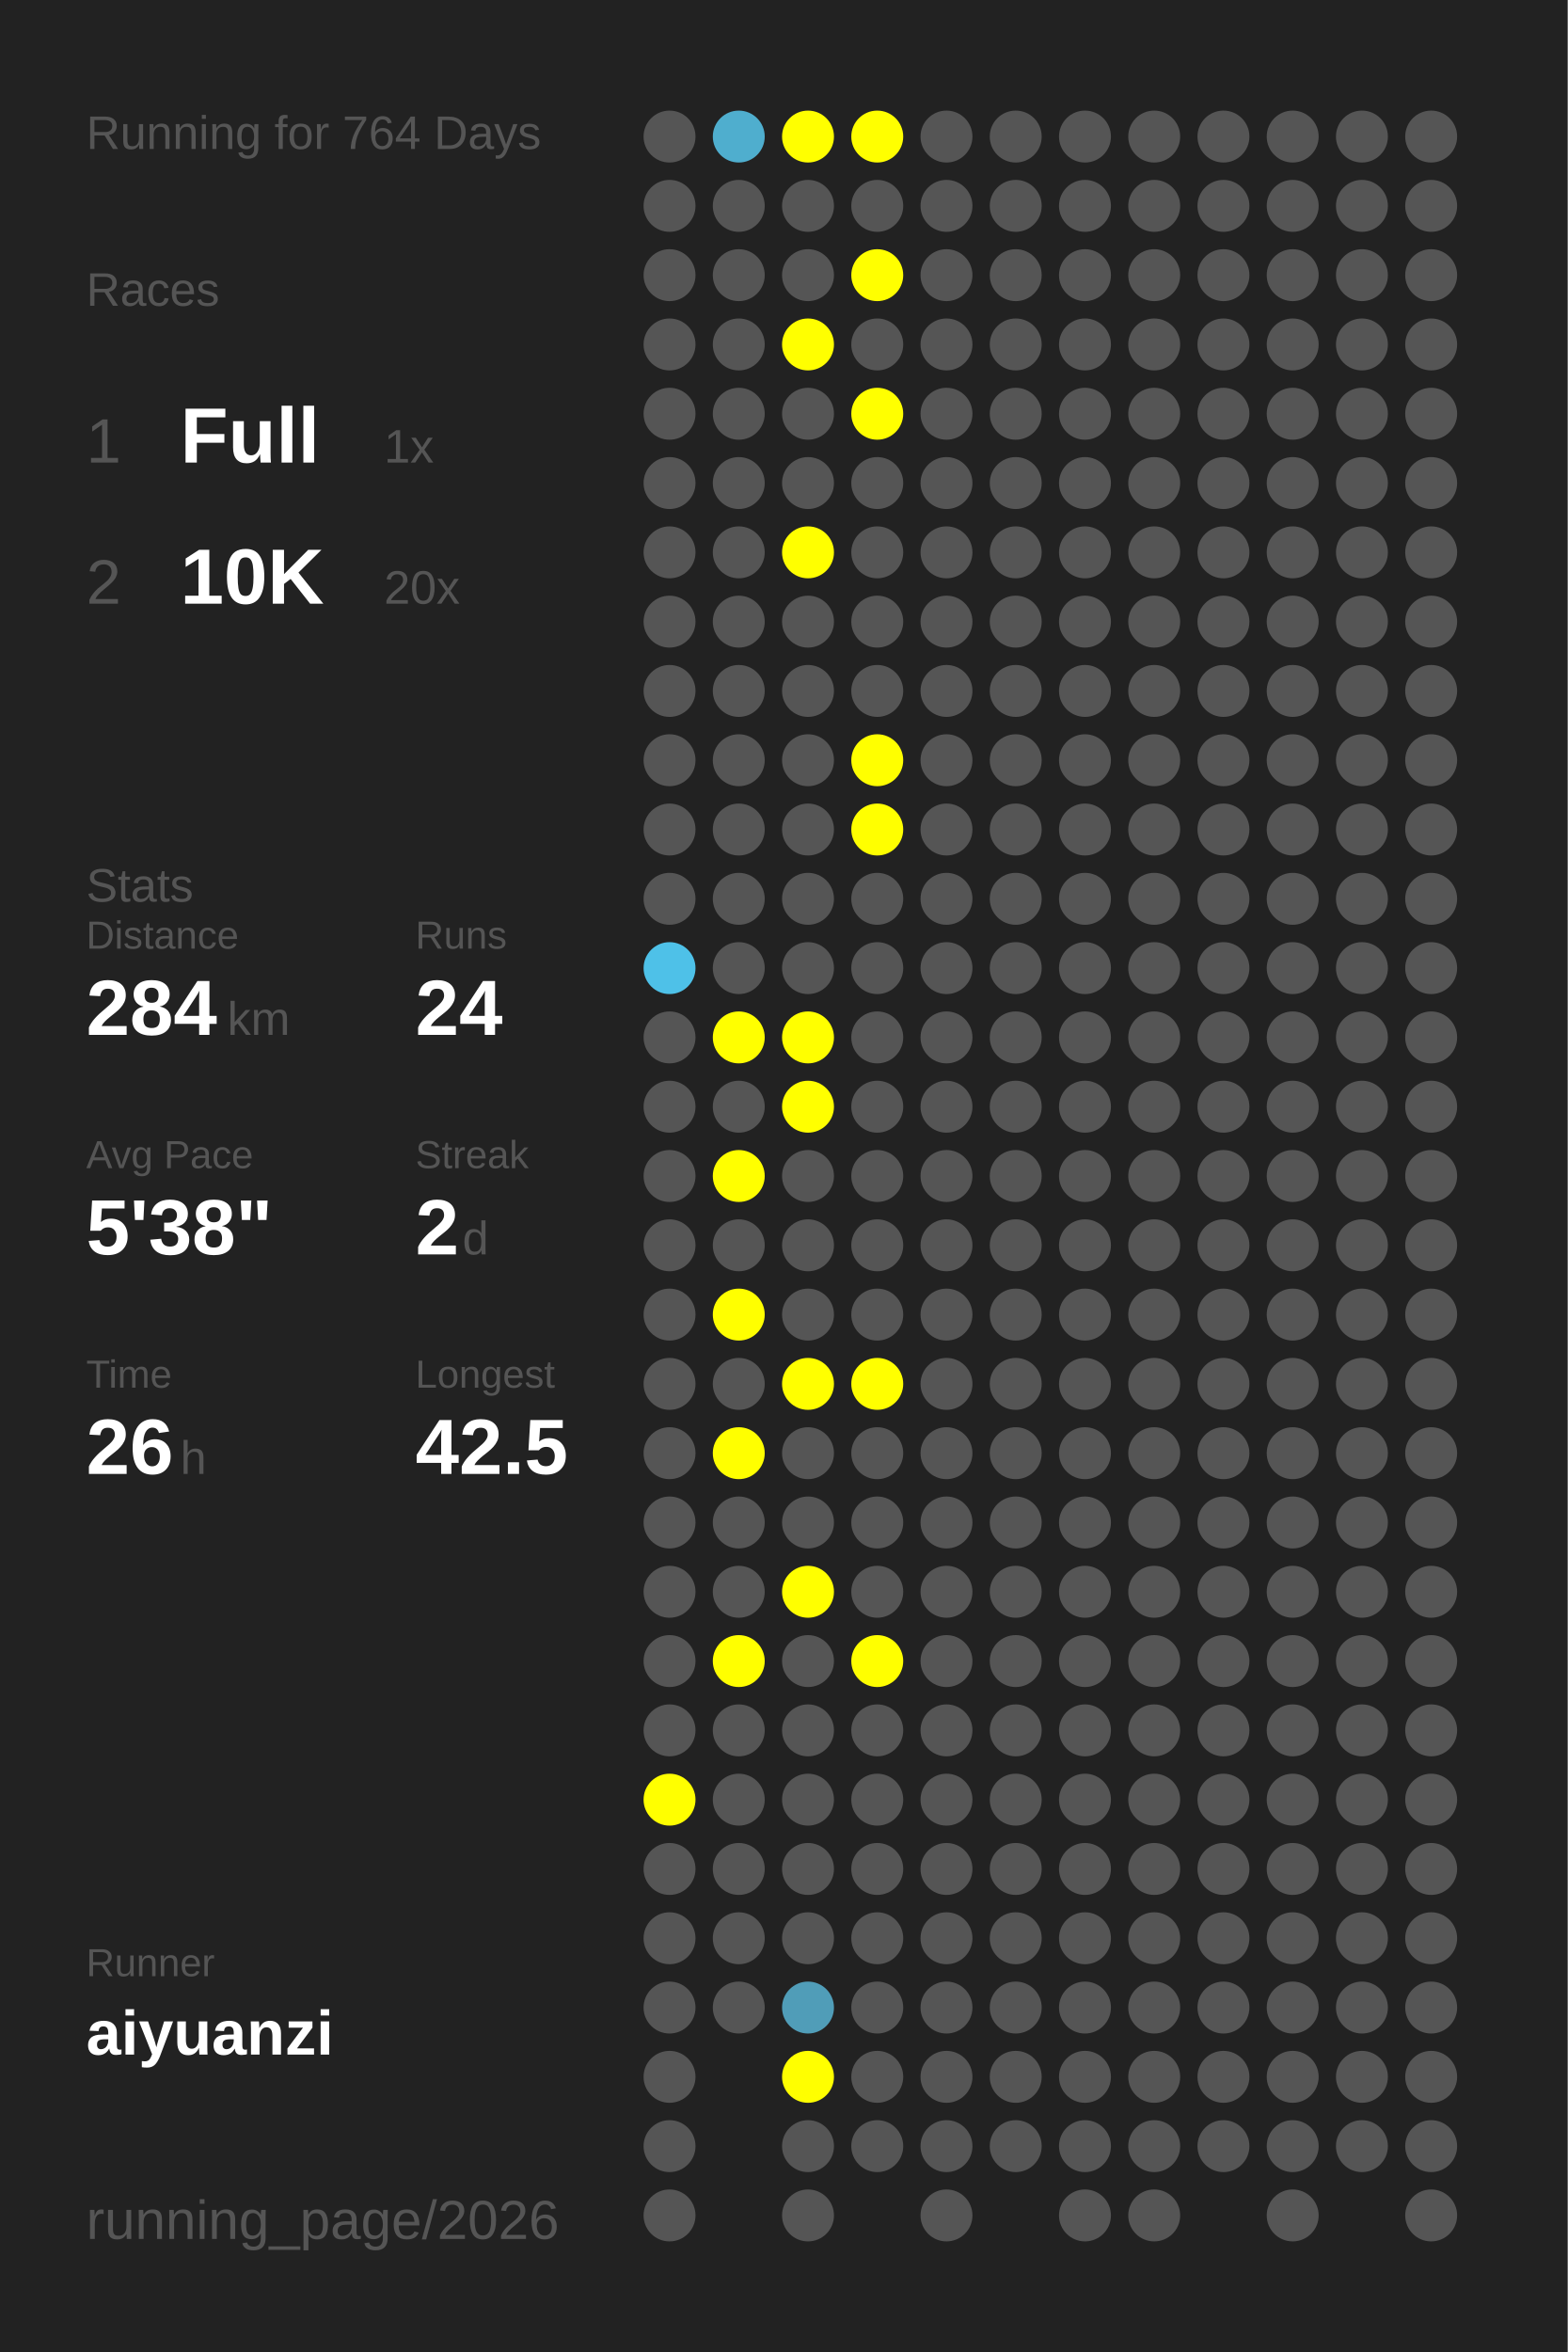
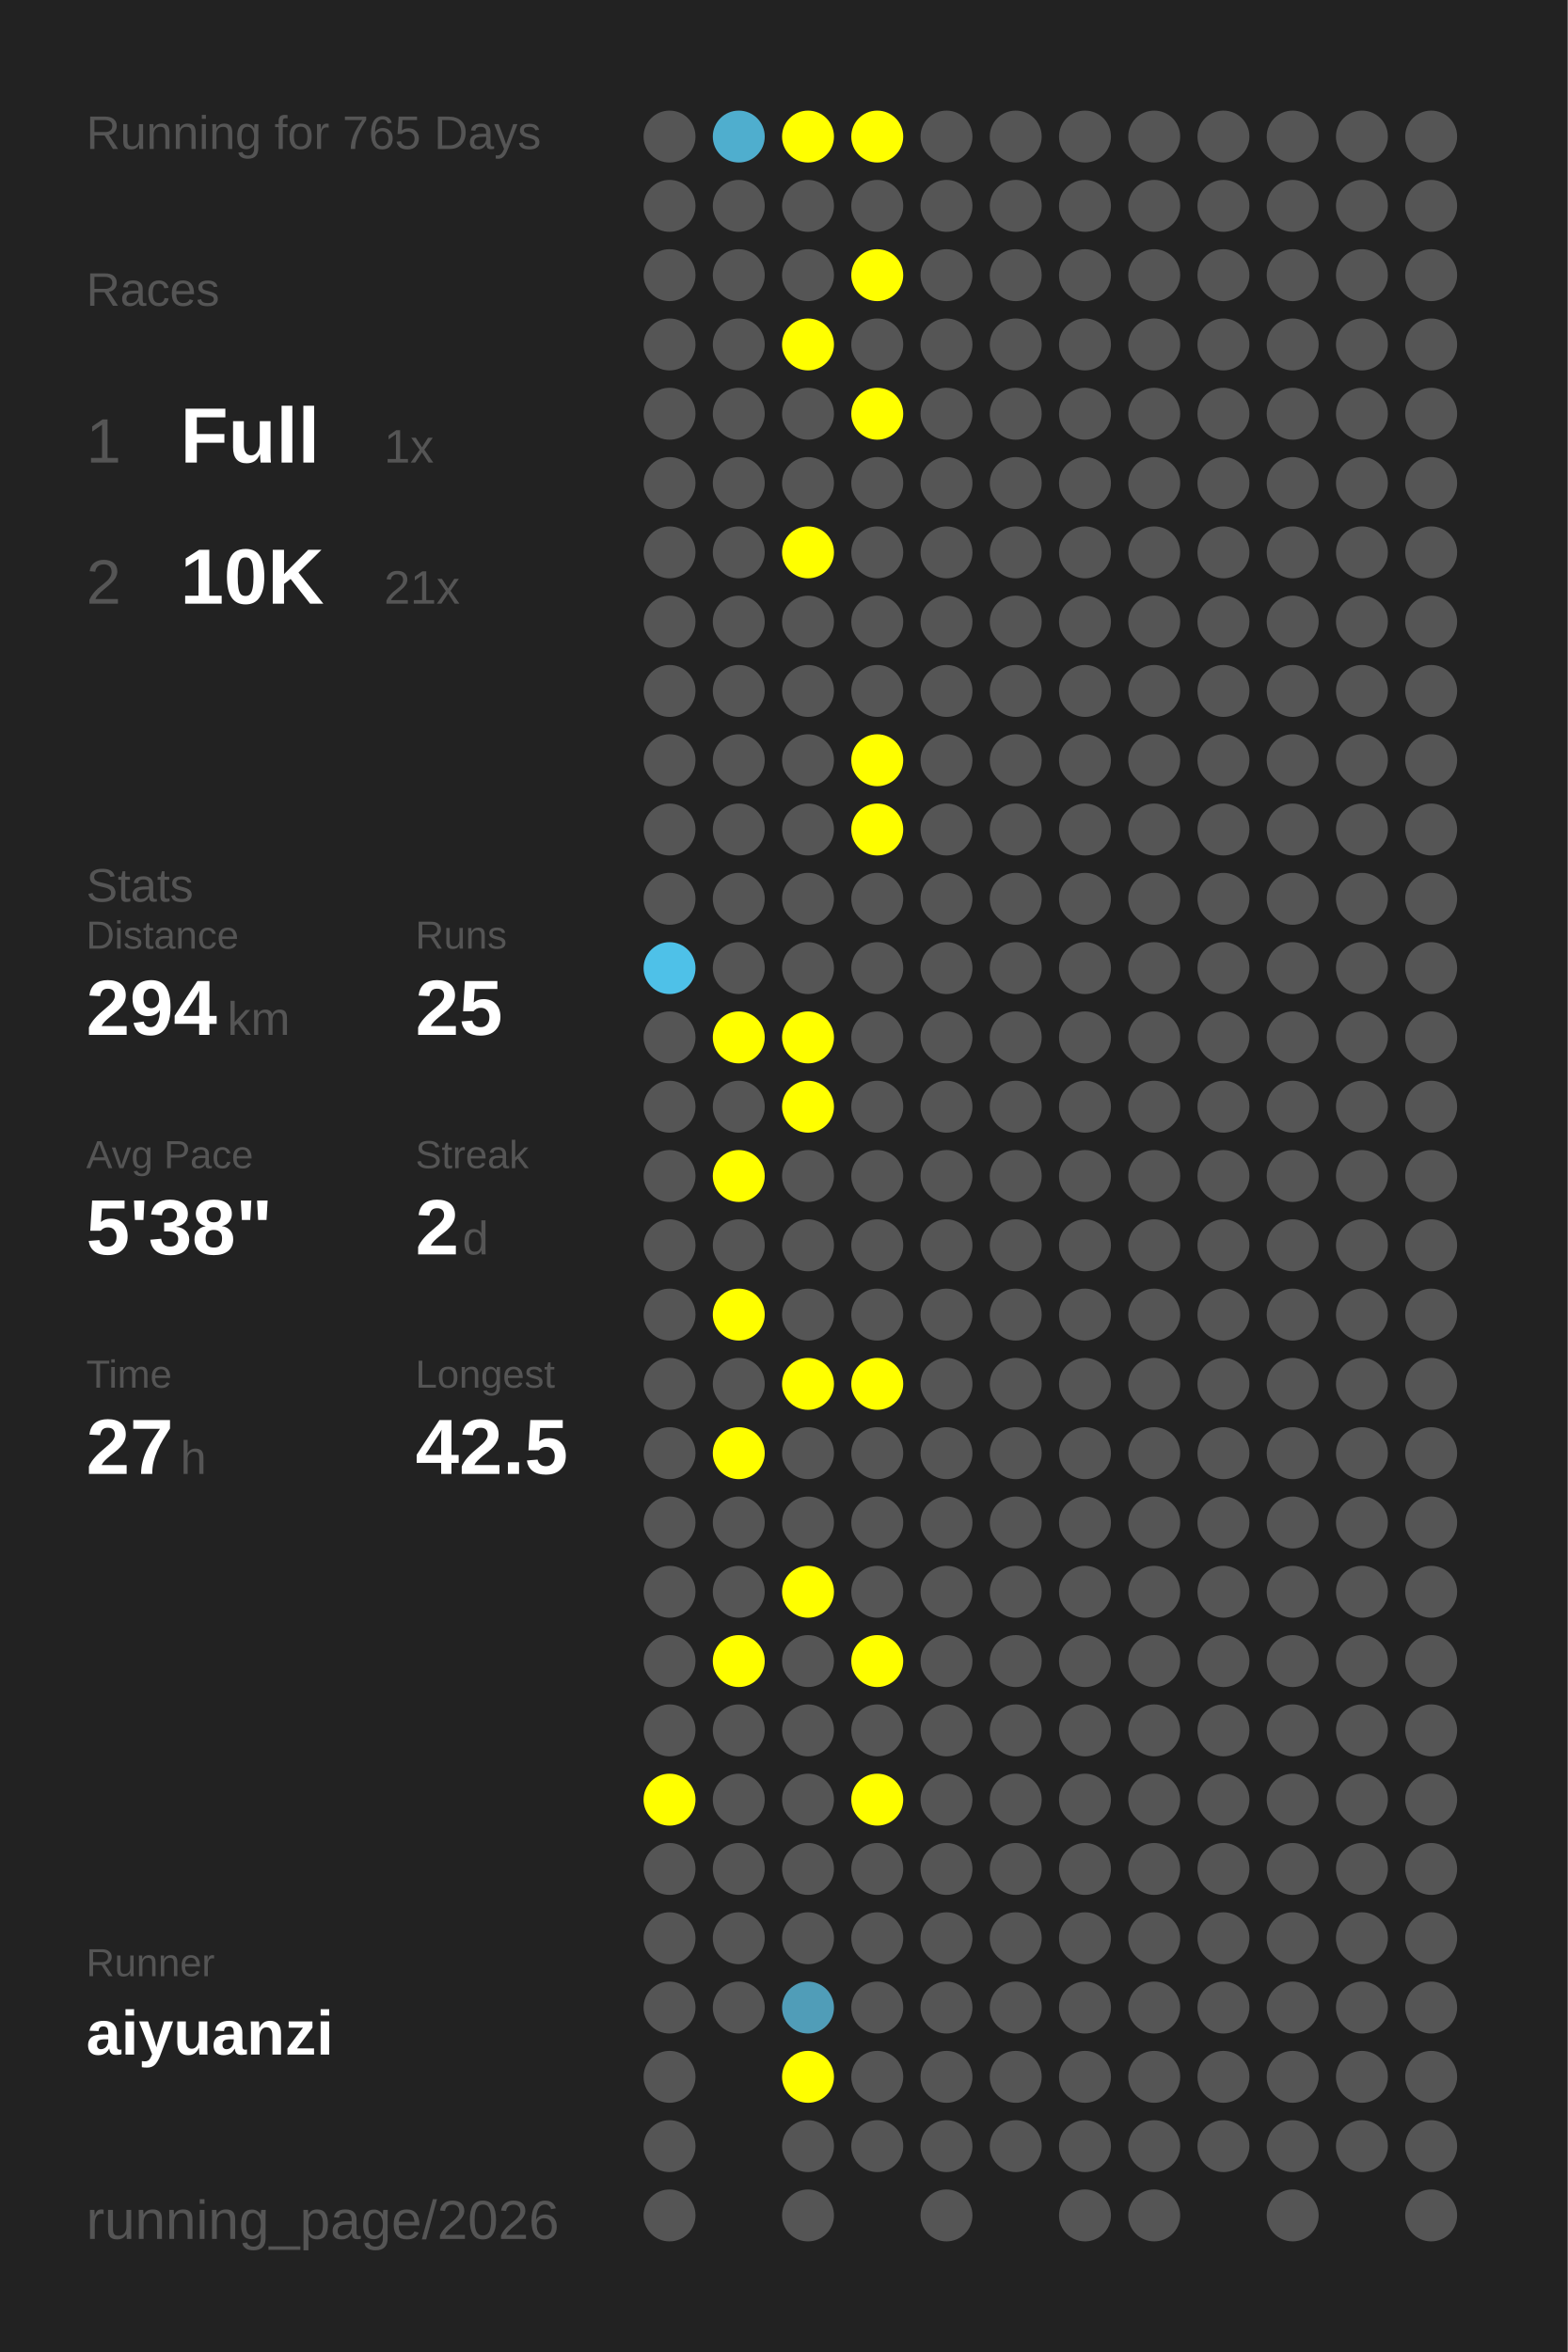
<svg xmlns="http://www.w3.org/2000/svg" baseProfile="full" height="300mm" version="1.1" viewBox="0,0,200,300" width="200mm">
  <defs />
  <rect fill="#222222" height="300" width="200" x="0" y="0" />
-   <text fill="#555555" style="font-size:6px; font-family:Arial;" x="11" y="19">Running for 764 Days</text>
+   <text fill="#555555" style="font-size:6px; font-family:Arial;" x="11" y="19">Running for 765 Days</text>
  <text fill="#555555" style="font-size:6px; font-family:Arial;" x="11" y="39">Races</text>
  <text fill="#555555" style="font-size:8px; font-family:Arial;" x="11" y="59">1</text>
  <text fill="#FFFFFF" style="font-size:10px; font-family:Arial; font-weight:bold;" x="23" y="59">Full</text>
  <text fill="#555555" style="font-size:6px; font-family:Arial;" x="49" y="59">1x</text>
  <text fill="#555555" style="font-size:8px; font-family:Arial;" x="11" y="77">2</text>
  <text fill="#FFFFFF" style="font-size:10px; font-family:Arial; font-weight:bold;" x="23" y="77">10K</text>
-   <text fill="#555555" style="font-size:6px; font-family:Arial;" x="49" y="77">20x</text>
+   <text fill="#555555" style="font-size:6px; font-family:Arial;" x="49" y="77">21x</text>
  <text fill="#555555" style="font-size:6px; font-family:Arial;" x="11" y="115">Stats</text>
  <text fill="#555555" style="font-size:5px; font-family:Arial;" x="11" y="121">Distance</text>
-   <text fill="#FFFFFF" style="font-size:10px; font-family:Arial; font-weight:bold;" x="11" y="132">284</text>
+   <text fill="#FFFFFF" style="font-size:10px; font-family:Arial; font-weight:bold;" x="11" y="132">294</text>
  <text fill="#555555" style="font-size:6px; font-family:Arial;" x="29" y="132">km</text>
  <text fill="#555555" style="font-size:5px; font-family:Arial;" x="53" y="121">Runs</text>
-   <text fill="#FFFFFF" style="font-size:10px; font-family:Arial; font-weight:bold;" x="53" y="132">24</text>
+   <text fill="#FFFFFF" style="font-size:10px; font-family:Arial; font-weight:bold;" x="53" y="132">25</text>
  <text fill="#555555" style="font-size:5px; font-family:Arial;" x="11" y="149">Avg Pace</text>
  <text fill="#FFFFFF" style="font-size:10px; font-family:Arial; font-weight:bold;" x="11" y="160">5'38"</text>
  <text fill="#555555" style="font-size:5px; font-family:Arial;" x="53" y="149">Streak</text>
  <text fill="#FFFFFF" style="font-size:10px; font-family:Arial; font-weight:bold;" x="53" y="160">2</text>
  <text fill="#555555" style="font-size:6px; font-family:Arial;" x="59" y="160">d</text>
  <text fill="#555555" style="font-size:5px; font-family:Arial;" x="11" y="177">Time</text>
-   <text fill="#FFFFFF" style="font-size:10px; font-family:Arial; font-weight:bold;" x="11" y="188">26</text>
+   <text fill="#FFFFFF" style="font-size:10px; font-family:Arial; font-weight:bold;" x="11" y="188">27</text>
  <text fill="#555555" style="font-size:6px; font-family:Arial;" x="23" y="188">h</text>
  <text fill="#555555" style="font-size:5px; font-family:Arial;" x="53" y="177">Longest</text>
  <text fill="#FFFFFF" style="font-size:10px; font-family:Arial; font-weight:bold;" x="53" y="188">42.5</text>
  <text fill="#555555" style="font-size:5px; font-family:Arial;" x="11" y="252.065">Runner</text>
  <text fill="#FFFFFF" style="font-size:8px; font-family:Arial; font-weight:bold;" x="11" y="262.065">aiyuanzi</text>
  <text fill="#555555" style="font-size:7px; font-family:Arial;" x="11" y="285.581">running_page/2026</text>
  <circle cx="85.417" cy="17.419" fill="#555555" r="3.312" />
  <circle cx="85.417" cy="26.258" fill="#555555" r="3.312" />
  <circle cx="85.417" cy="35.097" fill="#555555" r="3.312" />
  <circle cx="85.417" cy="43.935" fill="#555555" r="3.312" />
  <circle cx="85.417" cy="52.774" fill="#555555" r="3.312" />
  <circle cx="85.417" cy="61.613" fill="#555555" r="3.312" />
  <circle cx="85.417" cy="70.452" fill="#555555" r="3.312" />
  <circle cx="85.417" cy="79.29" fill="#555555" r="3.312" />
  <circle cx="85.417" cy="88.129" fill="#555555" r="3.312" />
  <circle cx="85.417" cy="96.968" fill="#555555" r="3.312" />
  <circle cx="85.417" cy="105.806" fill="#555555" r="3.312" />
  <circle cx="85.417" cy="114.645" fill="#555555" r="3.312" />
  <circle cx="85.417" cy="123.484" fill="#4ec1e8" r="3.312" />
  <circle cx="85.417" cy="132.323" fill="#555555" r="3.312" />
  <circle cx="85.417" cy="141.161" fill="#555555" r="3.312" />
  <circle cx="85.417" cy="150" fill="#555555" r="3.312" />
  <circle cx="85.417" cy="158.839" fill="#555555" r="3.312" />
  <circle cx="85.417" cy="167.677" fill="#555555" r="3.312" />
  <circle cx="85.417" cy="176.516" fill="#555555" r="3.312" />
  <circle cx="85.417" cy="185.355" fill="#555555" r="3.312" />
  <circle cx="85.417" cy="194.194" fill="#555555" r="3.312" />
  <circle cx="85.417" cy="203.032" fill="#555555" r="3.312" />
  <circle cx="85.417" cy="211.871" fill="#555555" r="3.312" />
  <circle cx="85.417" cy="220.71" fill="#555555" r="3.312" />
  <circle cx="85.417" cy="229.548" fill="#FFFF00" r="3.312" />
  <circle cx="85.417" cy="238.387" fill="#555555" r="3.312" />
  <circle cx="85.417" cy="247.226" fill="#555555" r="3.312" />
  <circle cx="85.417" cy="256.065" fill="#555555" r="3.312" />
  <circle cx="85.417" cy="264.903" fill="#555555" r="3.312" />
  <circle cx="85.417" cy="273.742" fill="#555555" r="3.312" />
  <circle cx="85.417" cy="282.581" fill="#555555" r="3.312" />
  <circle cx="94.25" cy="17.419" fill="#4faece" r="3.312" />
  <circle cx="94.25" cy="26.258" fill="#555555" r="3.312" />
  <circle cx="94.25" cy="35.097" fill="#555555" r="3.312" />
  <circle cx="94.25" cy="43.935" fill="#555555" r="3.312" />
  <circle cx="94.25" cy="52.774" fill="#555555" r="3.312" />
  <circle cx="94.25" cy="61.613" fill="#555555" r="3.312" />
  <circle cx="94.25" cy="70.452" fill="#555555" r="3.312" />
  <circle cx="94.25" cy="79.29" fill="#555555" r="3.312" />
  <circle cx="94.25" cy="88.129" fill="#555555" r="3.312" />
  <circle cx="94.25" cy="96.968" fill="#555555" r="3.312" />
  <circle cx="94.25" cy="105.806" fill="#555555" r="3.312" />
  <circle cx="94.25" cy="114.645" fill="#555555" r="3.312" />
  <circle cx="94.25" cy="123.484" fill="#555555" r="3.312" />
  <circle cx="94.25" cy="132.323" fill="#FFFF00" r="3.312" />
  <circle cx="94.25" cy="141.161" fill="#555555" r="3.312" />
  <circle cx="94.25" cy="150" fill="#FFFF00" r="3.312" />
  <circle cx="94.25" cy="158.839" fill="#555555" r="3.312" />
  <circle cx="94.25" cy="167.677" fill="#FFFF00" r="3.312" />
  <circle cx="94.25" cy="176.516" fill="#555555" r="3.312" />
  <circle cx="94.25" cy="185.355" fill="#FFFF00" r="3.312" />
  <circle cx="94.25" cy="194.194" fill="#555555" r="3.312" />
  <circle cx="94.25" cy="203.032" fill="#555555" r="3.312" />
  <circle cx="94.25" cy="211.871" fill="#FFFF00" r="3.312" />
  <circle cx="94.25" cy="220.71" fill="#555555" r="3.312" />
  <circle cx="94.25" cy="229.548" fill="#555555" r="3.312" />
  <circle cx="94.25" cy="238.387" fill="#555555" r="3.312" />
  <circle cx="94.25" cy="247.226" fill="#555555" r="3.312" />
  <circle cx="94.25" cy="256.065" fill="#555555" r="3.312" />
  <circle cx="103.083" cy="17.419" fill="#FFFF00" r="3.312" />
  <circle cx="103.083" cy="26.258" fill="#555555" r="3.312" />
  <circle cx="103.083" cy="35.097" fill="#555555" r="3.312" />
  <circle cx="103.083" cy="43.935" fill="#FFFF00" r="3.312" />
  <circle cx="103.083" cy="52.774" fill="#555555" r="3.312" />
  <circle cx="103.083" cy="61.613" fill="#555555" r="3.312" />
  <circle cx="103.083" cy="70.452" fill="#FFFF00" r="3.312" />
  <circle cx="103.083" cy="79.29" fill="#555555" r="3.312" />
  <circle cx="103.083" cy="88.129" fill="#555555" r="3.312" />
  <circle cx="103.083" cy="96.968" fill="#555555" r="3.312" />
  <circle cx="103.083" cy="105.806" fill="#555555" r="3.312" />
  <circle cx="103.083" cy="114.645" fill="#555555" r="3.312" />
  <circle cx="103.083" cy="123.484" fill="#555555" r="3.312" />
  <circle cx="103.083" cy="132.323" fill="#FFFF00" r="3.312" />
  <circle cx="103.083" cy="141.161" fill="#FFFF00" r="3.312" />
  <circle cx="103.083" cy="150" fill="#555555" r="3.312" />
  <circle cx="103.083" cy="158.839" fill="#555555" r="3.312" />
  <circle cx="103.083" cy="167.677" fill="#555555" r="3.312" />
  <circle cx="103.083" cy="176.516" fill="#FFFF00" r="3.312" />
  <circle cx="103.083" cy="185.355" fill="#555555" r="3.312" />
  <circle cx="103.083" cy="194.194" fill="#555555" r="3.312" />
  <circle cx="103.083" cy="203.032" fill="#FFFF00" r="3.312" />
  <circle cx="103.083" cy="211.871" fill="#555555" r="3.312" />
  <circle cx="103.083" cy="220.71" fill="#555555" r="3.312" />
  <circle cx="103.083" cy="229.548" fill="#555555" r="3.312" />
  <circle cx="103.083" cy="238.387" fill="#555555" r="3.312" />
  <circle cx="103.083" cy="247.226" fill="#555555" r="3.312" />
  <circle cx="103.083" cy="256.065" fill="#509db8" r="3.312" />
  <circle cx="103.083" cy="264.903" fill="#FFFF00" r="3.312" />
  <circle cx="103.083" cy="273.742" fill="#555555" r="3.312" />
  <circle cx="103.083" cy="282.581" fill="#555555" r="3.312" />
  <circle cx="111.917" cy="17.419" fill="#FFFF00" r="3.312" />
  <circle cx="111.917" cy="26.258" fill="#555555" r="3.312" />
  <circle cx="111.917" cy="35.097" fill="#FFFF00" r="3.312" />
  <circle cx="111.917" cy="43.935" fill="#555555" r="3.312" />
  <circle cx="111.917" cy="52.774" fill="#FFFF00" r="3.312" />
  <circle cx="111.917" cy="61.613" fill="#555555" r="3.312" />
  <circle cx="111.917" cy="70.452" fill="#555555" r="3.312" />
  <circle cx="111.917" cy="79.29" fill="#555555" r="3.312" />
  <circle cx="111.917" cy="88.129" fill="#555555" r="3.312" />
  <circle cx="111.917" cy="96.968" fill="#FFFF00" r="3.312" />
  <circle cx="111.917" cy="105.806" fill="#FFFF00" r="3.312" />
  <circle cx="111.917" cy="114.645" fill="#555555" r="3.312" />
  <circle cx="111.917" cy="123.484" fill="#555555" r="3.312" />
  <circle cx="111.917" cy="132.323" fill="#555555" r="3.312" />
  <circle cx="111.917" cy="141.161" fill="#555555" r="3.312" />
  <circle cx="111.917" cy="150" fill="#555555" r="3.312" />
  <circle cx="111.917" cy="158.839" fill="#555555" r="3.312" />
  <circle cx="111.917" cy="167.677" fill="#555555" r="3.312" />
  <circle cx="111.917" cy="176.516" fill="#FFFF00" r="3.312" />
  <circle cx="111.917" cy="185.355" fill="#555555" r="3.312" />
  <circle cx="111.917" cy="194.194" fill="#555555" r="3.312" />
  <circle cx="111.917" cy="203.032" fill="#555555" r="3.312" />
  <circle cx="111.917" cy="211.871" fill="#FFFF00" r="3.312" />
  <circle cx="111.917" cy="220.71" fill="#555555" r="3.312" />
-   <circle cx="111.917" cy="229.548" fill="#555555" r="3.312" />
+   <circle cx="111.917" cy="229.548" fill="#FFFF00" r="3.312" />
  <circle cx="111.917" cy="238.387" fill="#555555" r="3.312" />
  <circle cx="111.917" cy="247.226" fill="#555555" r="3.312" />
  <circle cx="111.917" cy="256.065" fill="#555555" r="3.312" />
  <circle cx="111.917" cy="264.903" fill="#555555" r="3.312" />
  <circle cx="111.917" cy="273.742" fill="#555555" r="3.312" />
  <circle cx="120.75" cy="17.419" fill="#555555" r="3.312" />
  <circle cx="120.75" cy="26.258" fill="#555555" r="3.312" />
  <circle cx="120.75" cy="35.097" fill="#555555" r="3.312" />
  <circle cx="120.75" cy="43.935" fill="#555555" r="3.312" />
  <circle cx="120.75" cy="52.774" fill="#555555" r="3.312" />
  <circle cx="120.75" cy="61.613" fill="#555555" r="3.312" />
  <circle cx="120.75" cy="70.452" fill="#555555" r="3.312" />
  <circle cx="120.75" cy="79.29" fill="#555555" r="3.312" />
  <circle cx="120.75" cy="88.129" fill="#555555" r="3.312" />
  <circle cx="120.75" cy="96.968" fill="#555555" r="3.312" />
  <circle cx="120.75" cy="105.806" fill="#555555" r="3.312" />
  <circle cx="120.75" cy="114.645" fill="#555555" r="3.312" />
  <circle cx="120.75" cy="123.484" fill="#555555" r="3.312" />
  <circle cx="120.75" cy="132.323" fill="#555555" r="3.312" />
  <circle cx="120.75" cy="141.161" fill="#555555" r="3.312" />
  <circle cx="120.75" cy="150" fill="#555555" r="3.312" />
  <circle cx="120.75" cy="158.839" fill="#555555" r="3.312" />
  <circle cx="120.75" cy="167.677" fill="#555555" r="3.312" />
  <circle cx="120.75" cy="176.516" fill="#555555" r="3.312" />
  <circle cx="120.75" cy="185.355" fill="#555555" r="3.312" />
  <circle cx="120.75" cy="194.194" fill="#555555" r="3.312" />
  <circle cx="120.75" cy="203.032" fill="#555555" r="3.312" />
  <circle cx="120.75" cy="211.871" fill="#555555" r="3.312" />
  <circle cx="120.75" cy="220.71" fill="#555555" r="3.312" />
  <circle cx="120.75" cy="229.548" fill="#555555" r="3.312" />
  <circle cx="120.75" cy="238.387" fill="#555555" r="3.312" />
  <circle cx="120.75" cy="247.226" fill="#555555" r="3.312" />
  <circle cx="120.75" cy="256.065" fill="#555555" r="3.312" />
  <circle cx="120.75" cy="264.903" fill="#555555" r="3.312" />
  <circle cx="120.75" cy="273.742" fill="#555555" r="3.312" />
  <circle cx="120.75" cy="282.581" fill="#555555" r="3.312" />
  <circle cx="129.583" cy="17.419" fill="#555555" r="3.312" />
  <circle cx="129.583" cy="26.258" fill="#555555" r="3.312" />
  <circle cx="129.583" cy="35.097" fill="#555555" r="3.312" />
  <circle cx="129.583" cy="43.935" fill="#555555" r="3.312" />
  <circle cx="129.583" cy="52.774" fill="#555555" r="3.312" />
  <circle cx="129.583" cy="61.613" fill="#555555" r="3.312" />
  <circle cx="129.583" cy="70.452" fill="#555555" r="3.312" />
  <circle cx="129.583" cy="79.29" fill="#555555" r="3.312" />
  <circle cx="129.583" cy="88.129" fill="#555555" r="3.312" />
  <circle cx="129.583" cy="96.968" fill="#555555" r="3.312" />
  <circle cx="129.583" cy="105.806" fill="#555555" r="3.312" />
  <circle cx="129.583" cy="114.645" fill="#555555" r="3.312" />
  <circle cx="129.583" cy="123.484" fill="#555555" r="3.312" />
  <circle cx="129.583" cy="132.323" fill="#555555" r="3.312" />
  <circle cx="129.583" cy="141.161" fill="#555555" r="3.312" />
  <circle cx="129.583" cy="150" fill="#555555" r="3.312" />
  <circle cx="129.583" cy="158.839" fill="#555555" r="3.312" />
  <circle cx="129.583" cy="167.677" fill="#555555" r="3.312" />
  <circle cx="129.583" cy="176.516" fill="#555555" r="3.312" />
  <circle cx="129.583" cy="185.355" fill="#555555" r="3.312" />
  <circle cx="129.583" cy="194.194" fill="#555555" r="3.312" />
  <circle cx="129.583" cy="203.032" fill="#555555" r="3.312" />
  <circle cx="129.583" cy="211.871" fill="#555555" r="3.312" />
  <circle cx="129.583" cy="220.71" fill="#555555" r="3.312" />
  <circle cx="129.583" cy="229.548" fill="#555555" r="3.312" />
  <circle cx="129.583" cy="238.387" fill="#555555" r="3.312" />
  <circle cx="129.583" cy="247.226" fill="#555555" r="3.312" />
  <circle cx="129.583" cy="256.065" fill="#555555" r="3.312" />
  <circle cx="129.583" cy="264.903" fill="#555555" r="3.312" />
  <circle cx="129.583" cy="273.742" fill="#555555" r="3.312" />
  <circle cx="138.417" cy="17.419" fill="#555555" r="3.312" />
  <circle cx="138.417" cy="26.258" fill="#555555" r="3.312" />
  <circle cx="138.417" cy="35.097" fill="#555555" r="3.312" />
  <circle cx="138.417" cy="43.935" fill="#555555" r="3.312" />
  <circle cx="138.417" cy="52.774" fill="#555555" r="3.312" />
  <circle cx="138.417" cy="61.613" fill="#555555" r="3.312" />
  <circle cx="138.417" cy="70.452" fill="#555555" r="3.312" />
  <circle cx="138.417" cy="79.29" fill="#555555" r="3.312" />
  <circle cx="138.417" cy="88.129" fill="#555555" r="3.312" />
  <circle cx="138.417" cy="96.968" fill="#555555" r="3.312" />
  <circle cx="138.417" cy="105.806" fill="#555555" r="3.312" />
  <circle cx="138.417" cy="114.645" fill="#555555" r="3.312" />
  <circle cx="138.417" cy="123.484" fill="#555555" r="3.312" />
  <circle cx="138.417" cy="132.323" fill="#555555" r="3.312" />
  <circle cx="138.417" cy="141.161" fill="#555555" r="3.312" />
  <circle cx="138.417" cy="150" fill="#555555" r="3.312" />
  <circle cx="138.417" cy="158.839" fill="#555555" r="3.312" />
  <circle cx="138.417" cy="167.677" fill="#555555" r="3.312" />
  <circle cx="138.417" cy="176.516" fill="#555555" r="3.312" />
  <circle cx="138.417" cy="185.355" fill="#555555" r="3.312" />
  <circle cx="138.417" cy="194.194" fill="#555555" r="3.312" />
  <circle cx="138.417" cy="203.032" fill="#555555" r="3.312" />
  <circle cx="138.417" cy="211.871" fill="#555555" r="3.312" />
  <circle cx="138.417" cy="220.71" fill="#555555" r="3.312" />
  <circle cx="138.417" cy="229.548" fill="#555555" r="3.312" />
  <circle cx="138.417" cy="238.387" fill="#555555" r="3.312" />
  <circle cx="138.417" cy="247.226" fill="#555555" r="3.312" />
  <circle cx="138.417" cy="256.065" fill="#555555" r="3.312" />
  <circle cx="138.417" cy="264.903" fill="#555555" r="3.312" />
  <circle cx="138.417" cy="273.742" fill="#555555" r="3.312" />
  <circle cx="138.417" cy="282.581" fill="#555555" r="3.312" />
  <circle cx="147.25" cy="17.419" fill="#555555" r="3.312" />
  <circle cx="147.25" cy="26.258" fill="#555555" r="3.312" />
  <circle cx="147.25" cy="35.097" fill="#555555" r="3.312" />
  <circle cx="147.25" cy="43.935" fill="#555555" r="3.312" />
  <circle cx="147.25" cy="52.774" fill="#555555" r="3.312" />
  <circle cx="147.25" cy="61.613" fill="#555555" r="3.312" />
  <circle cx="147.25" cy="70.452" fill="#555555" r="3.312" />
  <circle cx="147.25" cy="79.29" fill="#555555" r="3.312" />
  <circle cx="147.25" cy="88.129" fill="#555555" r="3.312" />
  <circle cx="147.25" cy="96.968" fill="#555555" r="3.312" />
  <circle cx="147.25" cy="105.806" fill="#555555" r="3.312" />
  <circle cx="147.25" cy="114.645" fill="#555555" r="3.312" />
  <circle cx="147.25" cy="123.484" fill="#555555" r="3.312" />
  <circle cx="147.25" cy="132.323" fill="#555555" r="3.312" />
  <circle cx="147.25" cy="141.161" fill="#555555" r="3.312" />
  <circle cx="147.25" cy="150" fill="#555555" r="3.312" />
  <circle cx="147.25" cy="158.839" fill="#555555" r="3.312" />
  <circle cx="147.25" cy="167.677" fill="#555555" r="3.312" />
  <circle cx="147.25" cy="176.516" fill="#555555" r="3.312" />
  <circle cx="147.25" cy="185.355" fill="#555555" r="3.312" />
  <circle cx="147.25" cy="194.194" fill="#555555" r="3.312" />
  <circle cx="147.25" cy="203.032" fill="#555555" r="3.312" />
  <circle cx="147.25" cy="211.871" fill="#555555" r="3.312" />
  <circle cx="147.25" cy="220.71" fill="#555555" r="3.312" />
  <circle cx="147.25" cy="229.548" fill="#555555" r="3.312" />
  <circle cx="147.25" cy="238.387" fill="#555555" r="3.312" />
  <circle cx="147.25" cy="247.226" fill="#555555" r="3.312" />
  <circle cx="147.25" cy="256.065" fill="#555555" r="3.312" />
  <circle cx="147.25" cy="264.903" fill="#555555" r="3.312" />
  <circle cx="147.25" cy="273.742" fill="#555555" r="3.312" />
  <circle cx="147.25" cy="282.581" fill="#555555" r="3.312" />
  <circle cx="156.083" cy="17.419" fill="#555555" r="3.312" />
  <circle cx="156.083" cy="26.258" fill="#555555" r="3.312" />
  <circle cx="156.083" cy="35.097" fill="#555555" r="3.312" />
  <circle cx="156.083" cy="43.935" fill="#555555" r="3.312" />
  <circle cx="156.083" cy="52.774" fill="#555555" r="3.312" />
  <circle cx="156.083" cy="61.613" fill="#555555" r="3.312" />
  <circle cx="156.083" cy="70.452" fill="#555555" r="3.312" />
  <circle cx="156.083" cy="79.29" fill="#555555" r="3.312" />
  <circle cx="156.083" cy="88.129" fill="#555555" r="3.312" />
  <circle cx="156.083" cy="96.968" fill="#555555" r="3.312" />
  <circle cx="156.083" cy="105.806" fill="#555555" r="3.312" />
  <circle cx="156.083" cy="114.645" fill="#555555" r="3.312" />
  <circle cx="156.083" cy="123.484" fill="#555555" r="3.312" />
  <circle cx="156.083" cy="132.323" fill="#555555" r="3.312" />
  <circle cx="156.083" cy="141.161" fill="#555555" r="3.312" />
  <circle cx="156.083" cy="150" fill="#555555" r="3.312" />
  <circle cx="156.083" cy="158.839" fill="#555555" r="3.312" />
  <circle cx="156.083" cy="167.677" fill="#555555" r="3.312" />
  <circle cx="156.083" cy="176.516" fill="#555555" r="3.312" />
  <circle cx="156.083" cy="185.355" fill="#555555" r="3.312" />
  <circle cx="156.083" cy="194.194" fill="#555555" r="3.312" />
  <circle cx="156.083" cy="203.032" fill="#555555" r="3.312" />
  <circle cx="156.083" cy="211.871" fill="#555555" r="3.312" />
  <circle cx="156.083" cy="220.71" fill="#555555" r="3.312" />
  <circle cx="156.083" cy="229.548" fill="#555555" r="3.312" />
  <circle cx="156.083" cy="238.387" fill="#555555" r="3.312" />
  <circle cx="156.083" cy="247.226" fill="#555555" r="3.312" />
  <circle cx="156.083" cy="256.065" fill="#555555" r="3.312" />
  <circle cx="156.083" cy="264.903" fill="#555555" r="3.312" />
  <circle cx="156.083" cy="273.742" fill="#555555" r="3.312" />
  <circle cx="164.917" cy="17.419" fill="#555555" r="3.312" />
  <circle cx="164.917" cy="26.258" fill="#555555" r="3.312" />
  <circle cx="164.917" cy="35.097" fill="#555555" r="3.312" />
  <circle cx="164.917" cy="43.935" fill="#555555" r="3.312" />
  <circle cx="164.917" cy="52.774" fill="#555555" r="3.312" />
  <circle cx="164.917" cy="61.613" fill="#555555" r="3.312" />
  <circle cx="164.917" cy="70.452" fill="#555555" r="3.312" />
  <circle cx="164.917" cy="79.29" fill="#555555" r="3.312" />
  <circle cx="164.917" cy="88.129" fill="#555555" r="3.312" />
  <circle cx="164.917" cy="96.968" fill="#555555" r="3.312" />
  <circle cx="164.917" cy="105.806" fill="#555555" r="3.312" />
  <circle cx="164.917" cy="114.645" fill="#555555" r="3.312" />
  <circle cx="164.917" cy="123.484" fill="#555555" r="3.312" />
  <circle cx="164.917" cy="132.323" fill="#555555" r="3.312" />
  <circle cx="164.917" cy="141.161" fill="#555555" r="3.312" />
  <circle cx="164.917" cy="150" fill="#555555" r="3.312" />
  <circle cx="164.917" cy="158.839" fill="#555555" r="3.312" />
  <circle cx="164.917" cy="167.677" fill="#555555" r="3.312" />
  <circle cx="164.917" cy="176.516" fill="#555555" r="3.312" />
  <circle cx="164.917" cy="185.355" fill="#555555" r="3.312" />
  <circle cx="164.917" cy="194.194" fill="#555555" r="3.312" />
  <circle cx="164.917" cy="203.032" fill="#555555" r="3.312" />
  <circle cx="164.917" cy="211.871" fill="#555555" r="3.312" />
  <circle cx="164.917" cy="220.71" fill="#555555" r="3.312" />
  <circle cx="164.917" cy="229.548" fill="#555555" r="3.312" />
  <circle cx="164.917" cy="238.387" fill="#555555" r="3.312" />
  <circle cx="164.917" cy="247.226" fill="#555555" r="3.312" />
  <circle cx="164.917" cy="256.065" fill="#555555" r="3.312" />
  <circle cx="164.917" cy="264.903" fill="#555555" r="3.312" />
  <circle cx="164.917" cy="273.742" fill="#555555" r="3.312" />
  <circle cx="164.917" cy="282.581" fill="#555555" r="3.312" />
  <circle cx="173.75" cy="17.419" fill="#555555" r="3.312" />
  <circle cx="173.75" cy="26.258" fill="#555555" r="3.312" />
  <circle cx="173.75" cy="35.097" fill="#555555" r="3.312" />
  <circle cx="173.75" cy="43.935" fill="#555555" r="3.312" />
  <circle cx="173.75" cy="52.774" fill="#555555" r="3.312" />
  <circle cx="173.75" cy="61.613" fill="#555555" r="3.312" />
  <circle cx="173.75" cy="70.452" fill="#555555" r="3.312" />
  <circle cx="173.75" cy="79.29" fill="#555555" r="3.312" />
  <circle cx="173.75" cy="88.129" fill="#555555" r="3.312" />
  <circle cx="173.75" cy="96.968" fill="#555555" r="3.312" />
  <circle cx="173.75" cy="105.806" fill="#555555" r="3.312" />
  <circle cx="173.75" cy="114.645" fill="#555555" r="3.312" />
  <circle cx="173.75" cy="123.484" fill="#555555" r="3.312" />
  <circle cx="173.75" cy="132.323" fill="#555555" r="3.312" />
  <circle cx="173.75" cy="141.161" fill="#555555" r="3.312" />
  <circle cx="173.75" cy="150" fill="#555555" r="3.312" />
  <circle cx="173.75" cy="158.839" fill="#555555" r="3.312" />
  <circle cx="173.75" cy="167.677" fill="#555555" r="3.312" />
  <circle cx="173.75" cy="176.516" fill="#555555" r="3.312" />
  <circle cx="173.75" cy="185.355" fill="#555555" r="3.312" />
  <circle cx="173.75" cy="194.194" fill="#555555" r="3.312" />
  <circle cx="173.75" cy="203.032" fill="#555555" r="3.312" />
  <circle cx="173.75" cy="211.871" fill="#555555" r="3.312" />
  <circle cx="173.75" cy="220.71" fill="#555555" r="3.312" />
  <circle cx="173.75" cy="229.548" fill="#555555" r="3.312" />
  <circle cx="173.75" cy="238.387" fill="#555555" r="3.312" />
  <circle cx="173.75" cy="247.226" fill="#555555" r="3.312" />
  <circle cx="173.75" cy="256.065" fill="#555555" r="3.312" />
  <circle cx="173.75" cy="264.903" fill="#555555" r="3.312" />
  <circle cx="173.75" cy="273.742" fill="#555555" r="3.312" />
  <circle cx="182.583" cy="17.419" fill="#555555" r="3.312" />
  <circle cx="182.583" cy="26.258" fill="#555555" r="3.312" />
  <circle cx="182.583" cy="35.097" fill="#555555" r="3.312" />
  <circle cx="182.583" cy="43.935" fill="#555555" r="3.312" />
  <circle cx="182.583" cy="52.774" fill="#555555" r="3.312" />
  <circle cx="182.583" cy="61.613" fill="#555555" r="3.312" />
  <circle cx="182.583" cy="70.452" fill="#555555" r="3.312" />
  <circle cx="182.583" cy="79.29" fill="#555555" r="3.312" />
  <circle cx="182.583" cy="88.129" fill="#555555" r="3.312" />
  <circle cx="182.583" cy="96.968" fill="#555555" r="3.312" />
  <circle cx="182.583" cy="105.806" fill="#555555" r="3.312" />
  <circle cx="182.583" cy="114.645" fill="#555555" r="3.312" />
  <circle cx="182.583" cy="123.484" fill="#555555" r="3.312" />
  <circle cx="182.583" cy="132.323" fill="#555555" r="3.312" />
  <circle cx="182.583" cy="141.161" fill="#555555" r="3.312" />
  <circle cx="182.583" cy="150" fill="#555555" r="3.312" />
  <circle cx="182.583" cy="158.839" fill="#555555" r="3.312" />
  <circle cx="182.583" cy="167.677" fill="#555555" r="3.312" />
  <circle cx="182.583" cy="176.516" fill="#555555" r="3.312" />
  <circle cx="182.583" cy="185.355" fill="#555555" r="3.312" />
  <circle cx="182.583" cy="194.194" fill="#555555" r="3.312" />
  <circle cx="182.583" cy="203.032" fill="#555555" r="3.312" />
  <circle cx="182.583" cy="211.871" fill="#555555" r="3.312" />
  <circle cx="182.583" cy="220.71" fill="#555555" r="3.312" />
  <circle cx="182.583" cy="229.548" fill="#555555" r="3.312" />
  <circle cx="182.583" cy="238.387" fill="#555555" r="3.312" />
  <circle cx="182.583" cy="247.226" fill="#555555" r="3.312" />
  <circle cx="182.583" cy="256.065" fill="#555555" r="3.312" />
  <circle cx="182.583" cy="264.903" fill="#555555" r="3.312" />
  <circle cx="182.583" cy="273.742" fill="#555555" r="3.312" />
  <circle cx="182.583" cy="282.581" fill="#555555" r="3.312" />
</svg>
